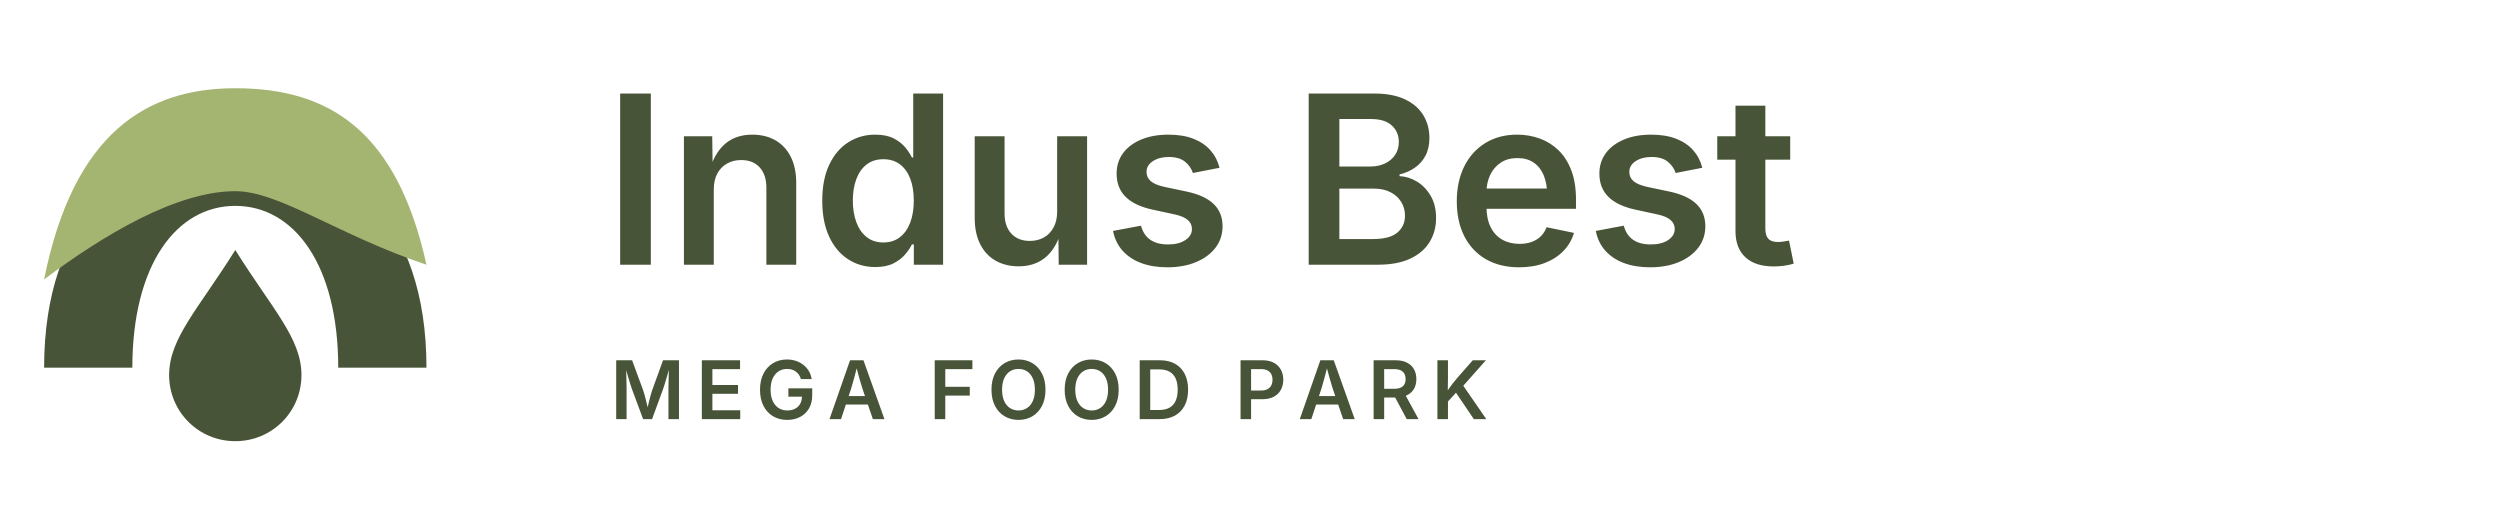
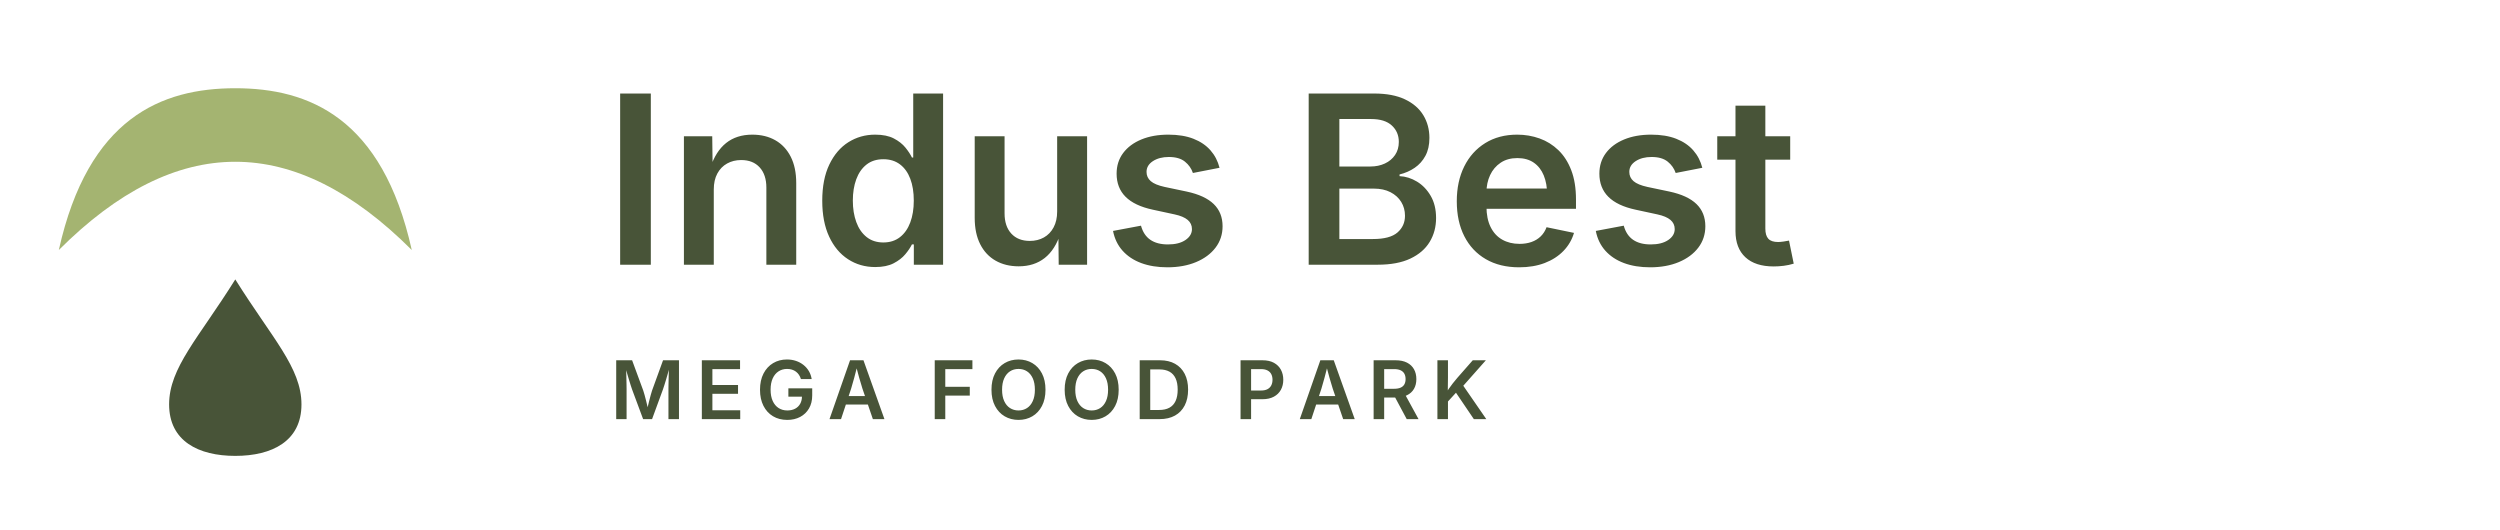
- <svg xmlns="http://www.w3.org/2000/svg" viewBox="0 0 340 72" role="img" aria-label="Gateway Canopy — Olive &amp; Sage, horizontal">
+ <svg xmlns="http://www.w3.org/2000/svg" viewBox="0 0 340 72" role="img" aria-label="Open Canopy — Olive &amp; Sage, horizontal">
  <g transform="translate(0 4)">
-     <path fill="#485438" fill-rule="evenodd" d="M6 46C6 26 17 16 32 16C47 16 58 26 58 46H46C46 32 40 24 32 24C24 24 18 32 18 46Z" />
-     <path fill="#A4B471" fill-rule="evenodd" d="M6 34C10 14 20 8 32 8C45 8 54 14 58 32C46 28 38 22 32 22C24 22 14 28 6 34Z" />
-     <path fill="#485438" fill-rule="evenodd" d="M32 30C27 38 23 42 23 47C23 52 27 56 32 56C37 56 41 52 41 47C41 42 37 38 32 30Z" />
+     <path fill="#485438" fill-rule="evenodd" d="M32 34C27 42 23 46 23 51C23 56 27 58 32 58C37 58 41 56 41 51C41 46 37 42 32 34Z" />
+     <path fill="#A4B471" fill-rule="evenodd" d="M8 30C12 12 22 8 32 8C42 8 52 12 56 30C48 22 40 18 32 18C24 18 16 22 8 30Z" />
  </g>
  <path fill="#485438" d="M88.512 12.719V36.0H84.34V12.719ZM97.074 25.767V36.0H93.013V18.531H96.864L96.919 22.85H96.601Q97.325 20.586 98.751 19.449Q100.177 18.312 102.313 18.312Q104.112 18.312 105.455 19.081Q106.797 19.85 107.542 21.319Q108.287 22.789 108.287 24.895V36.0H104.226V25.517Q104.226 23.761 103.314 22.763Q102.403 21.766 100.806 21.766Q99.73 21.766 98.885 22.237Q98.039 22.708 97.557 23.6Q97.074 24.492 97.074 25.767ZM119.031 36.319Q116.972 36.319 115.337 35.257Q113.701 34.196 112.764 32.181Q111.826 30.167 111.826 27.301Q111.826 24.389 112.786 22.383Q113.745 20.376 115.378 19.344Q117.01 18.312 119.019 18.312Q120.576 18.312 121.567 18.833Q122.559 19.353 123.143 20.078Q123.727 20.803 124.025 21.424H124.199V12.719H128.26V36.0H124.281V33.235H124.025Q123.716 33.866 123.119 34.581Q122.522 35.296 121.534 35.807Q120.546 36.319 119.031 36.319ZM120.134 32.976Q121.463 32.976 122.388 32.258Q123.313 31.541 123.794 30.259Q124.275 28.977 124.275 27.281Q124.275 25.574 123.799 24.315Q123.323 23.055 122.398 22.355Q121.473 21.655 120.134 21.655Q118.764 21.655 117.84 22.385Q116.916 23.115 116.45 24.385Q115.985 25.654 115.985 27.281Q115.985 28.913 116.455 30.202Q116.926 31.492 117.855 32.234Q118.784 32.976 120.134 32.976ZM138.544 36.219Q136.75 36.219 135.4 35.45Q134.05 34.681 133.305 33.207Q132.56 31.733 132.56 29.636V18.531H136.621V29.014Q136.621 30.771 137.537 31.768Q138.454 32.765 140.051 32.765Q141.132 32.765 141.97 32.294Q142.808 31.823 143.29 30.923Q143.773 30.023 143.773 28.764V18.531H147.844V36.0H143.983L143.938 31.681H144.246Q143.512 33.966 142.076 35.092Q140.64 36.219 138.544 36.219ZM158.761 36.353Q156.756 36.353 155.205 35.776Q153.655 35.199 152.667 34.092Q151.679 32.984 151.373 31.406L155.175 30.692Q155.527 31.983 156.446 32.613Q157.364 33.243 158.842 33.243Q160.344 33.243 161.224 32.641Q162.105 32.04 162.105 31.159Q162.105 30.399 161.526 29.907Q160.946 29.415 159.745 29.157L156.771 28.515Q154.295 27.981 153.077 26.762Q151.859 25.542 151.859 23.62Q151.859 22.002 152.75 20.811Q153.642 19.621 155.227 18.967Q156.811 18.312 158.901 18.312Q160.884 18.312 162.313 18.874Q163.742 19.436 164.627 20.446Q165.512 21.456 165.857 22.819L162.236 23.526Q161.933 22.617 161.151 21.983Q160.368 21.35 158.956 21.35Q157.664 21.35 156.796 21.914Q155.929 22.478 155.929 23.375Q155.929 24.136 156.5 24.634Q157.071 25.133 158.405 25.425L161.377 26.05Q163.859 26.579 165.065 27.75Q166.27 28.921 166.27 30.769Q166.27 32.424 165.313 33.681Q164.356 34.938 162.663 35.645Q160.971 36.353 158.761 36.353ZM177.981 36.0V12.719H186.894Q189.411 12.719 191.078 13.513Q192.746 14.306 193.572 15.671Q194.399 17.036 194.399 18.761Q194.399 20.183 193.857 21.19Q193.314 22.198 192.397 22.823Q191.479 23.449 190.339 23.725V23.955Q191.579 24.012 192.716 24.702Q193.852 25.393 194.579 26.644Q195.306 27.896 195.306 29.656Q195.306 31.463 194.436 32.9Q193.567 34.337 191.809 35.168Q190.051 36.0 187.379 36.0ZM182.153 32.509H186.722Q189.03 32.509 190.055 31.619Q191.079 30.73 191.079 29.344Q191.079 28.296 190.564 27.46Q190.049 26.625 189.104 26.138Q188.159 25.651 186.856 25.651H182.153ZM182.153 22.645H186.367Q187.465 22.645 188.343 22.237Q189.221 21.829 189.73 21.077Q190.239 20.325 190.239 19.296Q190.239 17.944 189.286 17.066Q188.333 16.187 186.461 16.187H182.153ZM206.603 36.353Q203.976 36.353 202.073 35.247Q200.169 34.142 199.146 32.126Q198.123 30.111 198.123 27.373Q198.123 24.679 199.134 22.641Q200.145 20.603 201.994 19.458Q203.844 18.312 206.337 18.312Q207.941 18.312 209.383 18.83Q210.824 19.347 211.94 20.421Q213.056 21.495 213.695 23.161Q214.334 24.827 214.334 27.131V28.399H200.041V25.641H212.307L210.409 26.46Q210.409 24.978 209.952 23.861Q209.494 22.744 208.595 22.122Q207.696 21.499 206.359 21.499Q205.023 21.499 204.084 22.132Q203.144 22.764 202.652 23.821Q202.159 24.877 202.159 26.17V28.08Q202.159 29.736 202.722 30.874Q203.284 32.012 204.301 32.589Q205.317 33.166 206.658 33.166Q207.549 33.166 208.277 32.912Q209.006 32.657 209.531 32.151Q210.056 31.645 210.333 30.901L214.064 31.673Q213.647 33.076 212.627 34.129Q211.608 35.183 210.083 35.768Q208.557 36.353 206.603 36.353ZM224.417 36.353Q222.412 36.353 220.862 35.776Q219.311 35.199 218.323 34.092Q217.336 32.984 217.029 31.406L220.831 30.692Q221.184 31.983 222.102 32.613Q223.02 33.243 224.498 33.243Q226 33.243 226.881 32.641Q227.761 32.04 227.761 31.159Q227.761 30.399 227.182 29.907Q226.603 29.415 225.401 29.157L222.428 28.515Q219.951 27.981 218.733 26.762Q217.515 25.542 217.515 23.62Q217.515 22.002 218.407 20.811Q219.298 19.621 220.883 18.967Q222.468 18.312 224.557 18.312Q226.54 18.312 227.969 18.874Q229.399 19.436 230.283 20.446Q231.168 21.456 231.514 22.819L227.893 23.526Q227.589 22.617 226.807 21.983Q226.024 21.35 224.612 21.35Q223.32 21.35 222.452 21.914Q221.585 22.478 221.585 23.375Q221.585 24.136 222.156 24.634Q222.727 25.133 224.061 25.425L227.034 26.05Q229.516 26.579 230.721 27.75Q231.926 28.921 231.926 30.769Q231.926 32.424 230.969 33.681Q230.012 34.938 228.319 35.645Q226.627 36.353 224.417 36.353ZM243.467 18.531V21.714H233.547V18.531ZM236.026 14.375H240.087V31.081Q240.087 32.028 240.493 32.471Q240.899 32.914 241.834 32.914Q242.106 32.914 242.565 32.849Q243.024 32.784 243.306 32.721L243.946 35.856Q243.277 36.062 242.579 36.149Q241.881 36.236 241.227 36.236Q238.72 36.236 237.373 34.987Q236.026 33.738 236.026 31.429Z" />
  <path fill="#485438" d="M83.804 57.0V48.997H85.966L87.487 53.129Q87.564 53.359 87.664 53.72Q87.763 54.082 87.868 54.501Q87.973 54.92 88.066 55.319Q88.16 55.719 88.224 56.027H87.934Q88.002 55.729 88.094 55.333Q88.186 54.937 88.291 54.516Q88.397 54.096 88.497 53.729Q88.597 53.362 88.674 53.129L90.174 48.997H92.341V57.0H90.909V52.961Q90.909 52.704 90.916 52.338Q90.922 51.972 90.933 51.553Q90.944 51.134 90.954 50.707Q90.964 50.279 90.968 49.896H91.067Q90.96 50.317 90.835 50.761Q90.71 51.205 90.586 51.622Q90.462 52.039 90.351 52.386Q90.24 52.733 90.161 52.961L88.681 57.0H87.464L85.962 52.961Q85.883 52.736 85.774 52.395Q85.666 52.053 85.54 51.64Q85.414 51.226 85.286 50.778Q85.158 50.331 85.036 49.896H85.154Q85.16 50.255 85.17 50.676Q85.18 51.097 85.19 51.52Q85.199 51.944 85.207 52.319Q85.215 52.694 85.215 52.961V57.0ZM95.45 57.0V48.997H100.648V50.205H96.885V52.363H100.372V53.555H96.885V55.792H100.671V57.0ZM107.065 57.107Q105.962 57.107 105.128 56.609Q104.294 56.11 103.828 55.19Q103.361 54.27 103.361 53.008Q103.361 51.717 103.84 50.796Q104.319 49.875 105.147 49.382Q105.975 48.89 107.02 48.89Q107.681 48.89 108.253 49.082Q108.825 49.275 109.273 49.632Q109.722 49.989 110.009 50.477Q110.296 50.966 110.388 51.554H108.926Q108.829 51.233 108.659 50.979Q108.489 50.725 108.249 50.544Q108.01 50.364 107.707 50.269Q107.403 50.175 107.039 50.175Q106.393 50.175 105.886 50.501Q105.379 50.827 105.09 51.457Q104.801 52.087 104.801 52.996Q104.801 53.903 105.089 54.533Q105.377 55.163 105.888 55.492Q106.399 55.822 107.073 55.822Q107.684 55.822 108.133 55.586Q108.582 55.35 108.825 54.915Q109.068 54.481 109.068 53.891L109.399 53.944H107.219V52.817H110.461V53.775Q110.461 54.806 110.023 55.552Q109.585 56.299 108.82 56.703Q108.054 57.107 107.065 57.107ZM112.813 57.0 115.607 48.997H117.43L120.283 57.0H118.71L117.289 52.844Q117.081 52.198 116.854 51.386Q116.627 50.573 116.353 49.533H116.654Q116.387 50.58 116.169 51.399Q115.95 52.219 115.756 52.844L114.381 57.0ZM114.44 55.017V53.862H118.656V55.017ZM127.124 57.0V48.997H132.248V50.205H128.558V52.608H131.89V53.8H128.558V57.0ZM138.517 57.107Q137.468 57.107 136.636 56.619Q135.804 56.131 135.323 55.212Q134.841 54.293 134.841 53.004Q134.841 51.708 135.323 50.788Q135.804 49.867 136.636 49.379Q137.468 48.89 138.517 48.89Q139.566 48.89 140.395 49.379Q141.225 49.867 141.705 50.788Q142.186 51.708 142.186 53.004Q142.186 54.295 141.705 55.214Q141.225 56.133 140.395 56.62Q139.566 57.107 138.517 57.107ZM138.517 55.822Q139.169 55.822 139.671 55.498Q140.173 55.174 140.459 54.544Q140.745 53.914 140.745 53.004Q140.745 52.085 140.459 51.454Q140.173 50.823 139.671 50.499Q139.169 50.175 138.517 50.175Q137.863 50.175 137.359 50.501Q136.855 50.826 136.569 51.457Q136.282 52.088 136.282 53.004Q136.282 53.914 136.569 54.542Q136.855 55.171 137.359 55.496Q137.863 55.822 138.517 55.822ZM148.471 57.107Q147.422 57.107 146.59 56.619Q145.758 56.131 145.277 55.212Q144.795 54.293 144.795 53.004Q144.795 51.708 145.277 50.788Q145.758 49.867 146.59 49.379Q147.422 48.89 148.471 48.89Q149.52 48.89 150.349 49.379Q151.179 49.867 151.659 50.788Q152.14 51.708 152.14 53.004Q152.14 54.295 151.659 55.214Q151.179 56.133 150.349 56.62Q149.52 57.107 148.471 57.107ZM148.471 55.822Q149.123 55.822 149.625 55.498Q150.127 55.174 150.413 54.544Q150.699 53.914 150.699 53.004Q150.699 52.085 150.413 51.454Q150.127 50.823 149.625 50.499Q149.123 50.175 148.471 50.175Q147.817 50.175 147.313 50.501Q146.81 50.826 146.523 51.457Q146.236 52.088 146.236 53.004Q146.236 53.914 146.523 54.542Q146.81 55.171 147.313 55.496Q147.817 55.822 148.471 55.822ZM157.708 57.0H155.681V55.757H157.635Q158.476 55.757 159.038 55.451Q159.601 55.144 159.883 54.528Q160.165 53.912 160.165 52.99Q160.165 52.073 159.883 51.462Q159.6 50.851 159.048 50.546Q158.495 50.24 157.674 50.24H155.642V48.997H157.761Q158.955 48.997 159.809 49.476Q160.663 49.955 161.123 50.85Q161.582 51.746 161.582 52.99Q161.582 54.24 161.122 55.138Q160.662 56.037 159.794 56.519Q158.927 57.0 157.708 57.0ZM156.433 48.997V57.0H154.999V48.997ZM168.715 57.0V48.997H171.709Q172.628 48.997 173.256 49.342Q173.883 49.687 174.205 50.285Q174.526 50.883 174.526 51.647Q174.526 52.414 174.202 53.01Q173.877 53.607 173.245 53.95Q172.612 54.293 171.685 54.293H169.702V53.111H171.496Q172.041 53.111 172.387 52.923Q172.733 52.734 172.897 52.403Q173.061 52.072 173.061 51.647Q173.061 51.219 172.897 50.892Q172.733 50.565 172.385 50.382Q172.037 50.198 171.489 50.198H170.149V57.0ZM176.773 57.0 179.567 48.997H181.39L184.243 57.0H182.67L181.249 52.844Q181.041 52.198 180.814 51.386Q180.587 50.573 180.313 49.533H180.614Q180.347 50.58 180.128 51.399Q179.91 52.219 179.716 52.844L178.341 57.0ZM178.4 55.017V53.862H182.616V55.017ZM186.813 57.0V48.997H189.807Q190.726 48.997 191.354 49.319Q191.981 49.64 192.303 50.217Q192.625 50.794 192.625 51.557Q192.625 52.323 192.3 52.887Q191.975 53.45 191.343 53.756Q190.71 54.062 189.784 54.062H187.649V52.874H189.594Q190.139 52.874 190.483 52.72Q190.828 52.567 190.993 52.273Q191.159 51.98 191.159 51.557Q191.159 51.127 190.993 50.825Q190.828 50.522 190.482 50.36Q190.135 50.198 189.587 50.198H188.247V57.0ZM191.314 57.0 189.372 53.371H190.939L192.921 57.0ZM196.529 55.031V53.672Q196.784 53.249 197.033 52.883Q197.282 52.518 197.565 52.157Q197.849 51.796 198.194 51.391L200.296 48.997H202.078L198.687 52.825L198.58 52.79ZM195.488 57.0V48.997H196.923V51.369L196.897 53.302L196.923 54.002V57.0ZM200.442 57.0 197.895 53.236 198.796 52.155 202.136 57.0Z" />
</svg>
